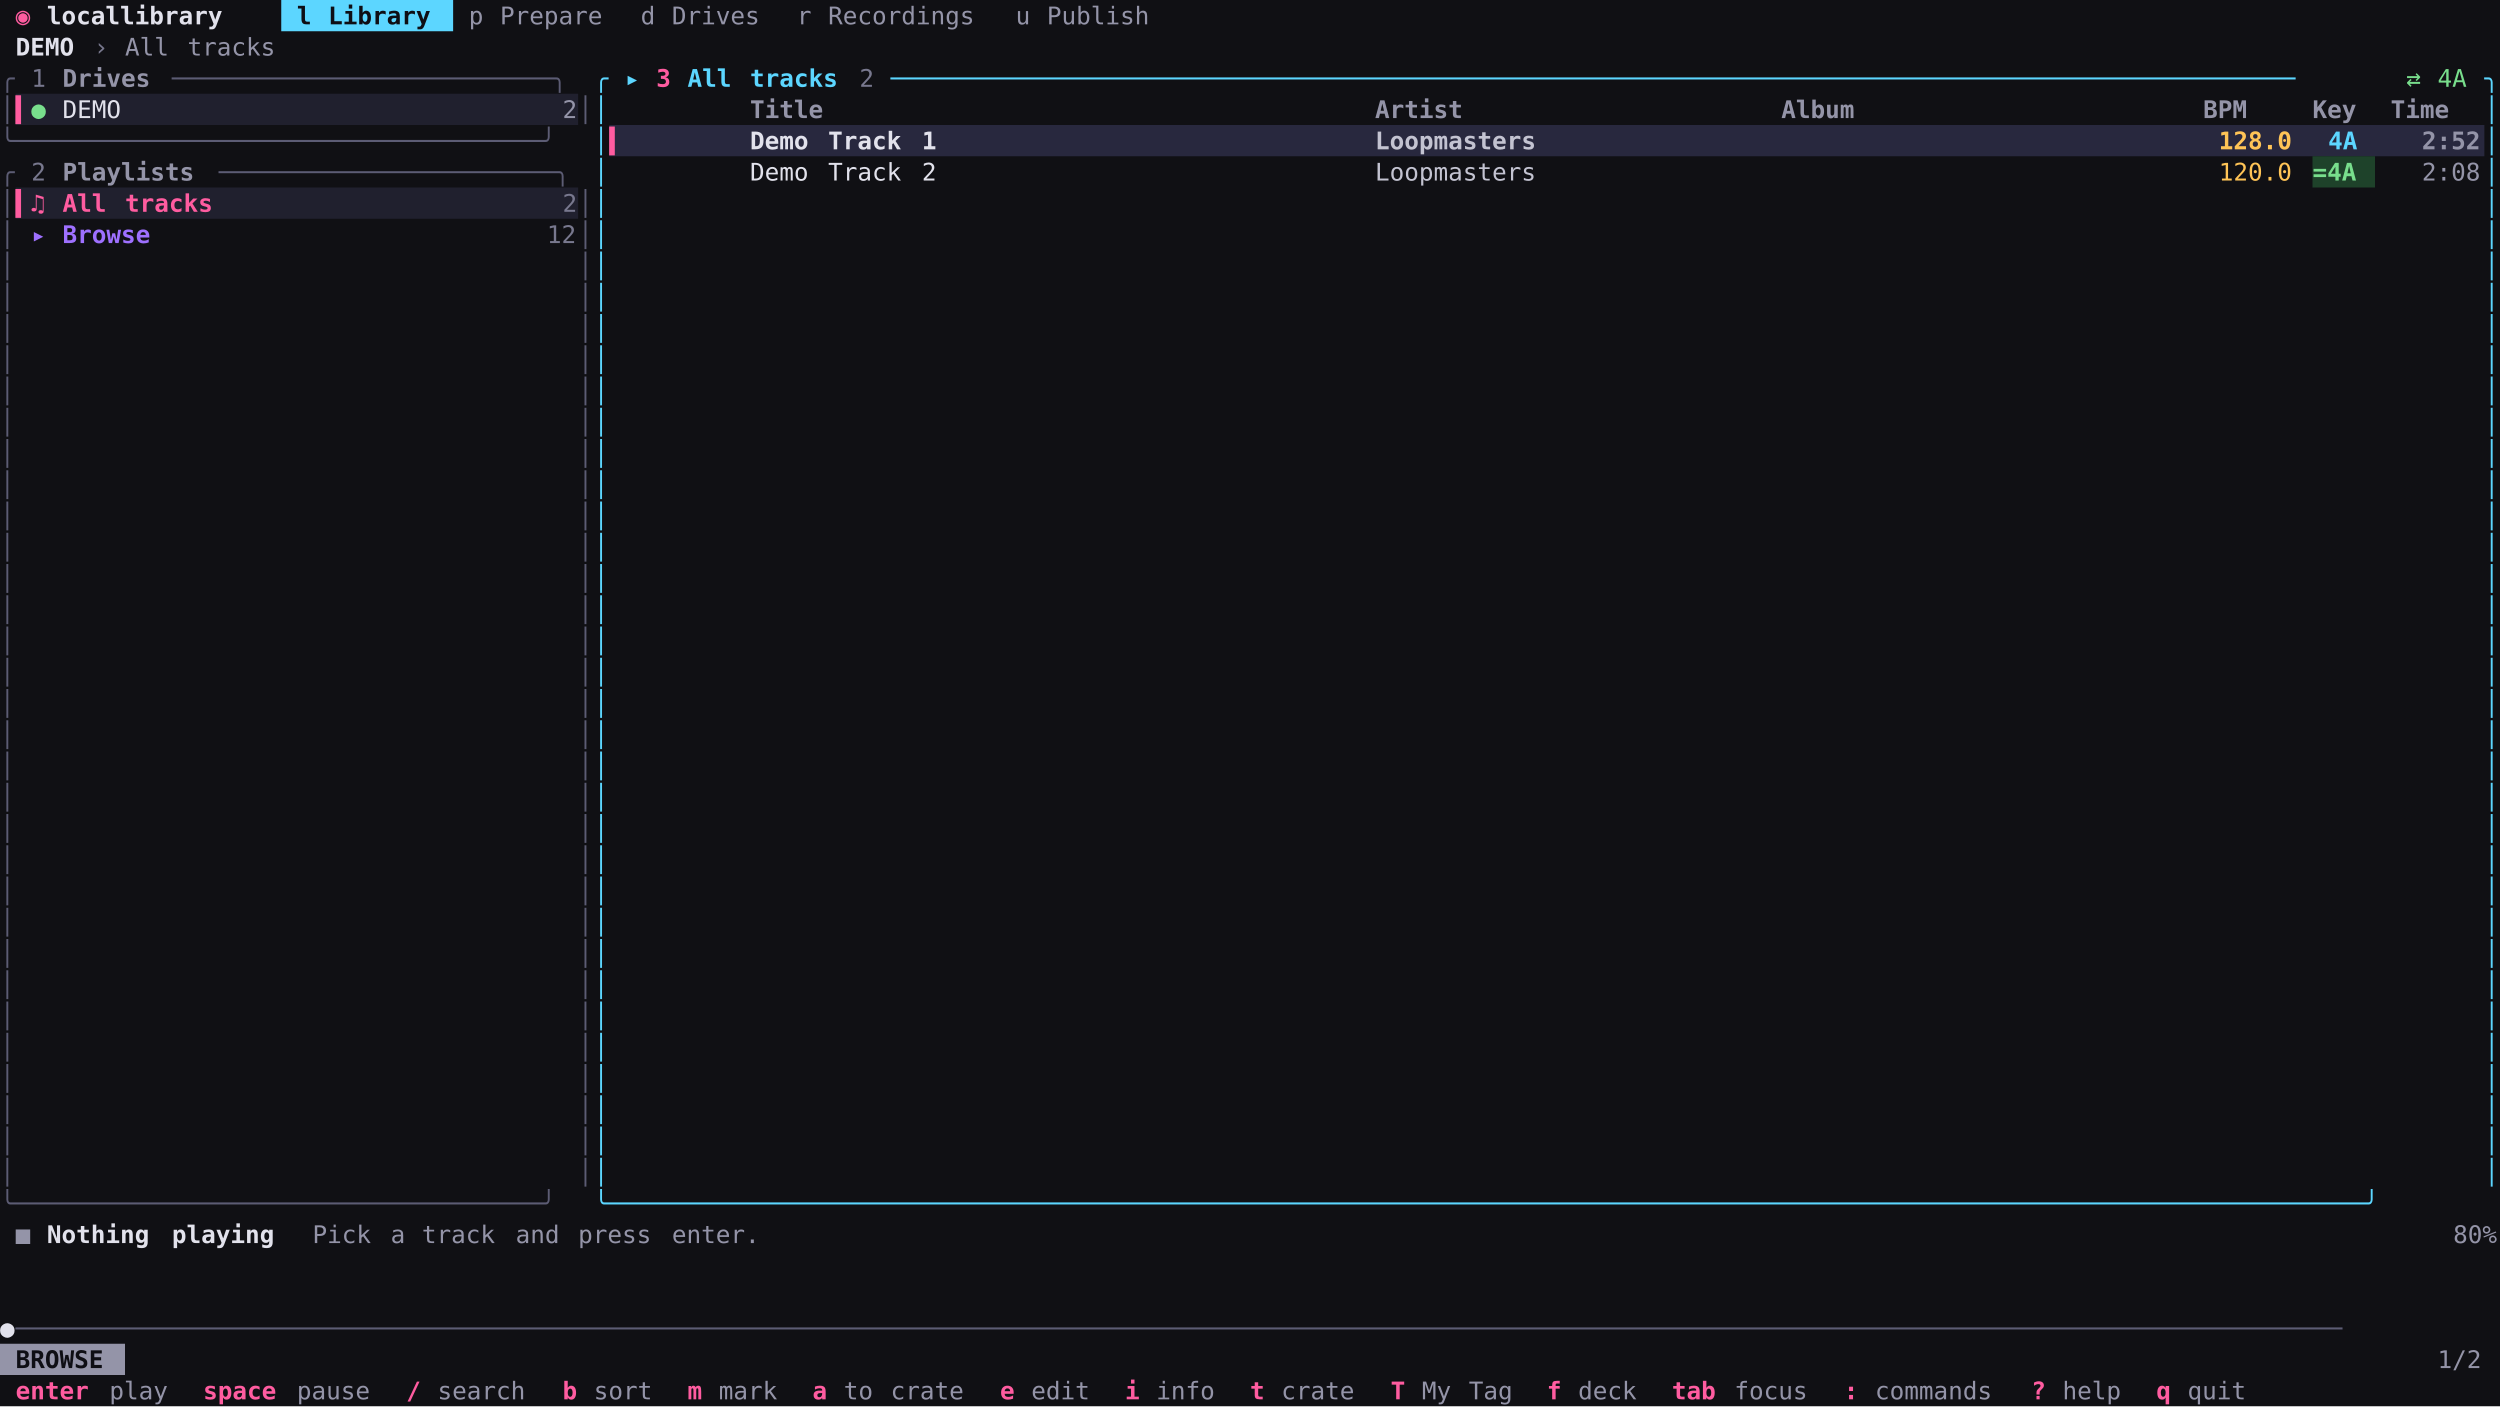
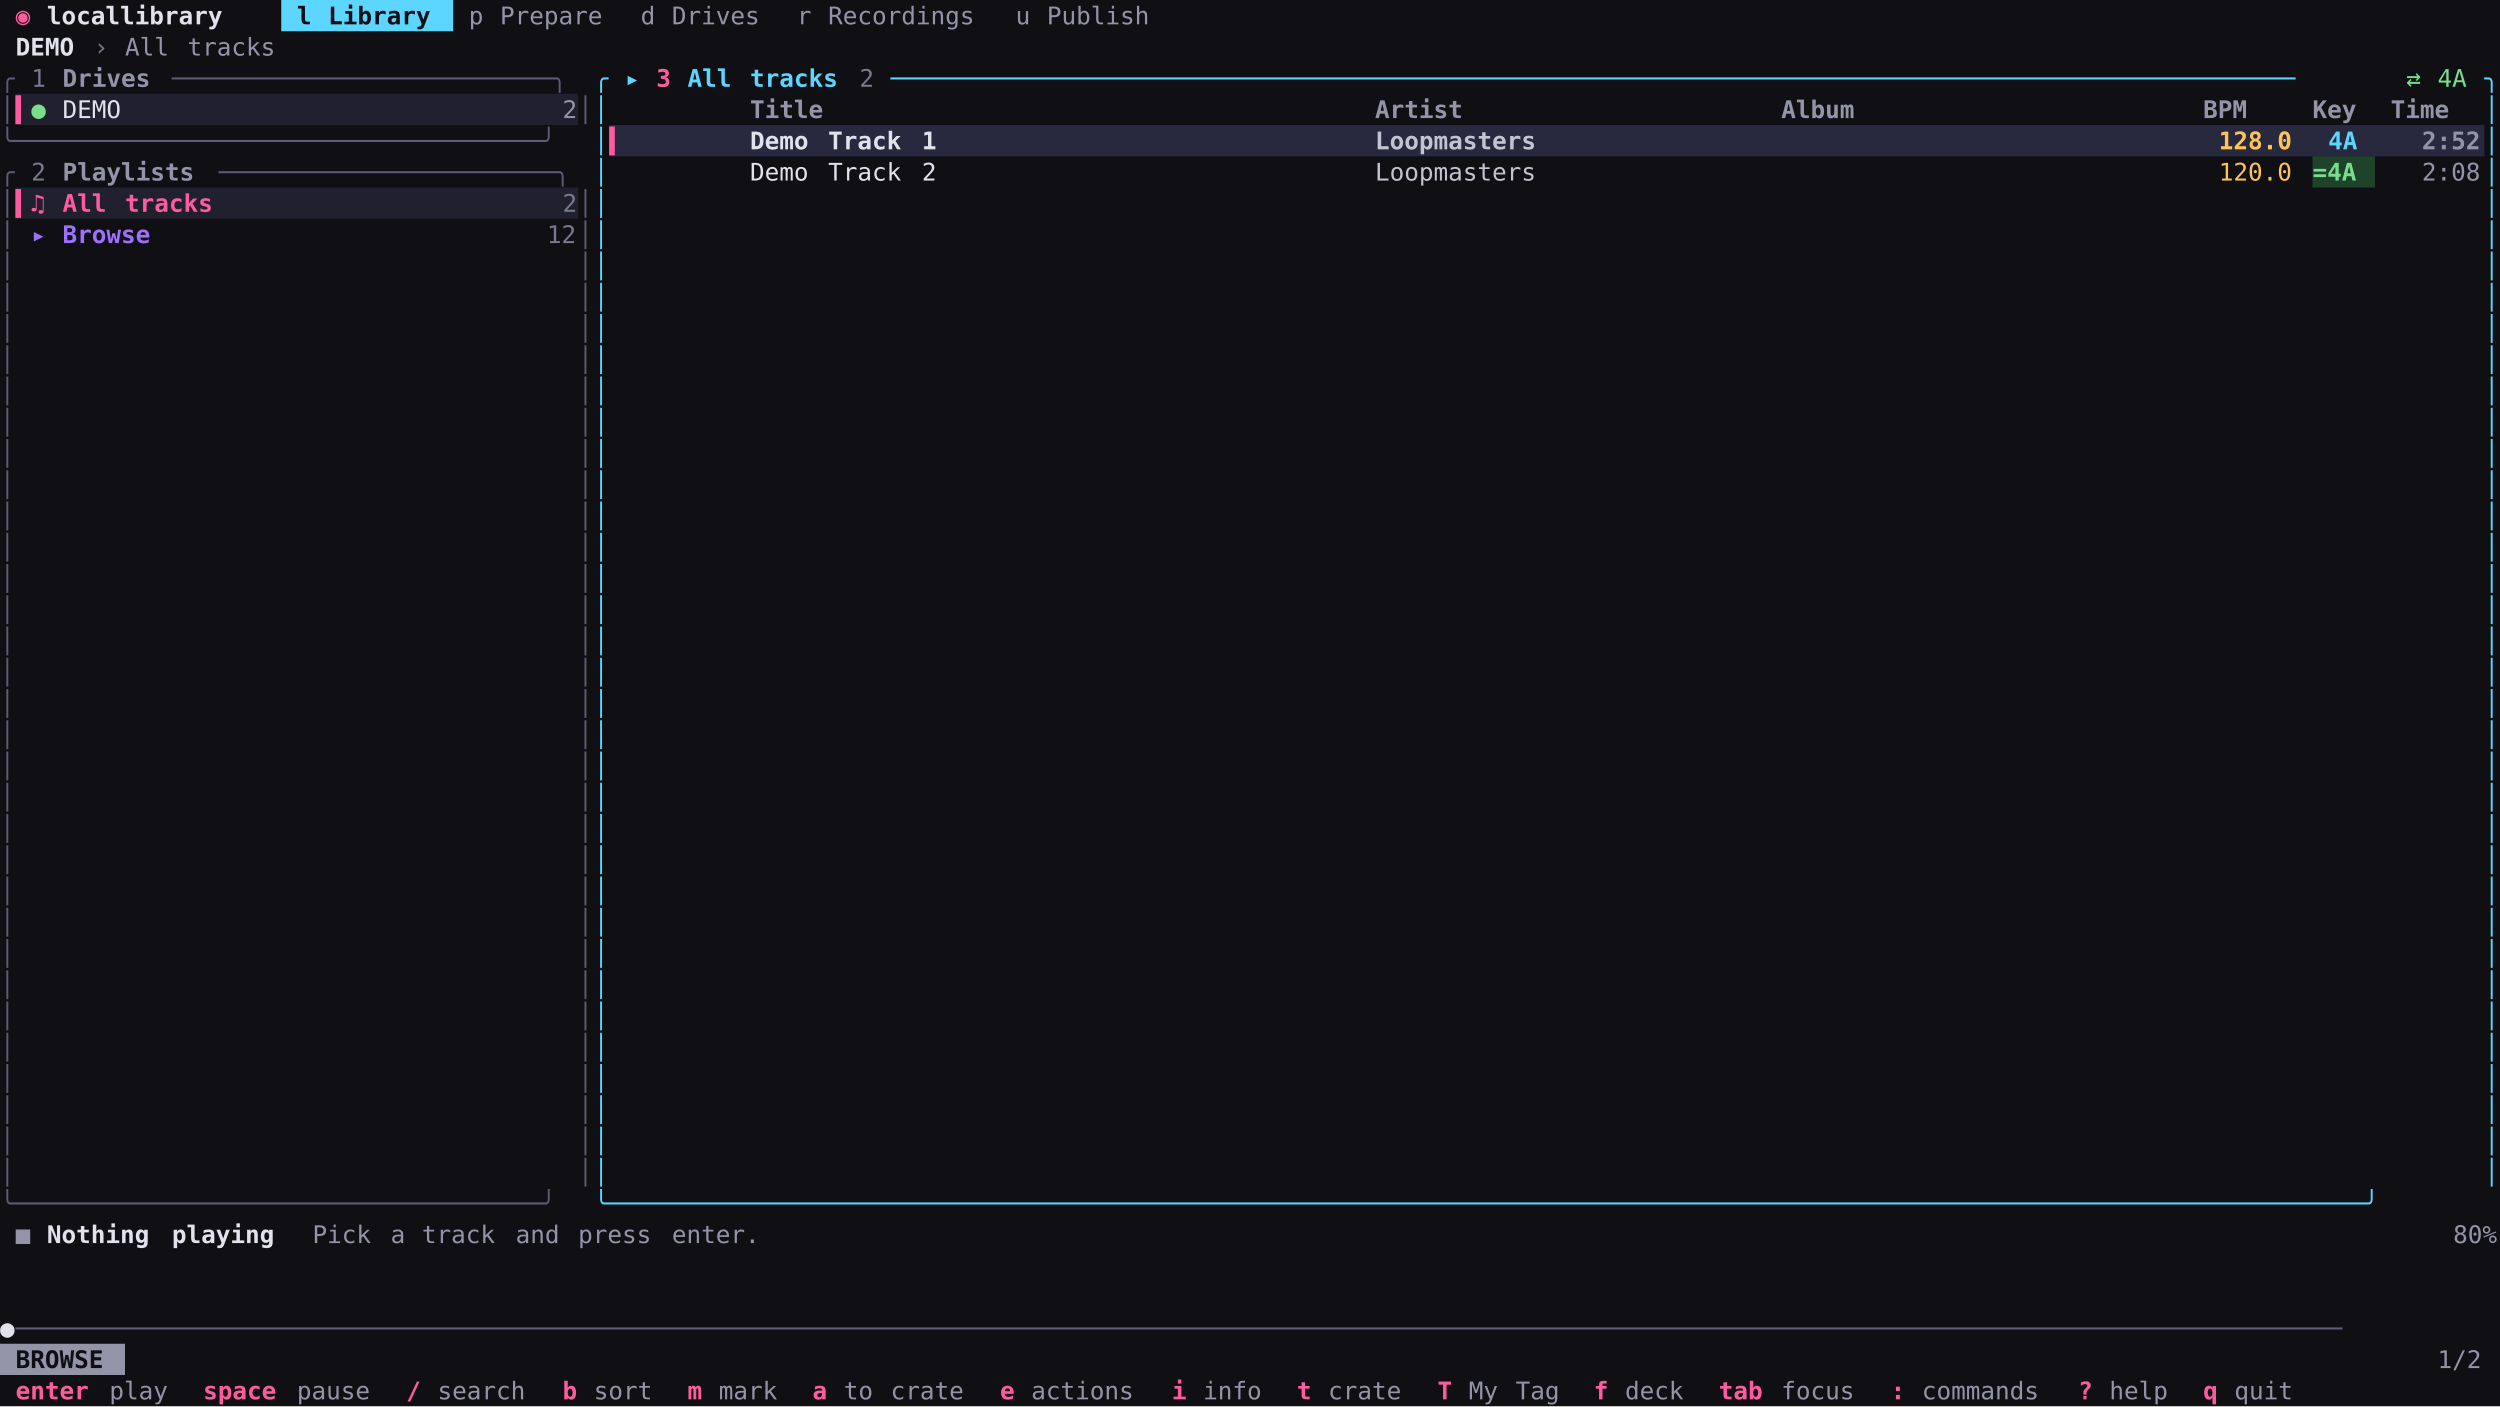
<svg xmlns="http://www.w3.org/2000/svg" viewBox="0 0 1440 810" width="1440" height="810" font-family="ui-monospace, Menlo, Consolas, monospace" font-size="14">
  <rect width="1440" height="810" fill="#101014" />
  <rect x="162" y="0" width="99" height="18" fill="#5cd6ff" />
  <text x="9" y="14" fill="#ff5ca0" font-weight="bold">◉</text>
  <text x="27 36 45 54 63 72 81 90 99 108 117 126" y="14" fill="#e2e2ec" font-weight="bold">locallibrary</text>
  <text x="171" y="14" fill="#0e0e14" font-weight="bold">l</text>
  <text x="189 198 207 216 225 234 243" y="14" fill="#0e0e14" font-weight="bold">Library</text>
  <text x="270" y="14" fill="#9494a8">p</text>
  <text x="288 297 306 315 324 333 342" y="14" fill="#9494a8">Prepare</text>
  <text x="369" y="14" fill="#9494a8">d</text>
  <text x="387 396 405 414 423 432" y="14" fill="#9494a8">Drives</text>
  <text x="459" y="14" fill="#9494a8">r</text>
  <text x="477 486 495 504 513 522 531 540 549 558" y="14" fill="#9494a8">Recordings</text>
  <text x="585" y="14" fill="#9494a8">u</text>
  <text x="603 612 621 630 639 648 657" y="14" fill="#9494a8">Publish</text>
  <text x="9 18 27 36" y="32" fill="#e2e2ec" font-weight="bold">DEMO</text>
  <text x="54" y="32" fill="#78788e">›</text>
  <text x="72 81 90" y="32" fill="#9494a8">All</text>
  <text x="108 117 126 135 144 153" y="32" fill="#9494a8">tracks</text>
  <text x="0" y="50" fill="#5c5c74">╭</text>
  <text x="18" y="50" fill="#78788e">1</text>
  <text x="36 45 54 63 72 81" y="50" fill="#9494a8" font-weight="bold">Drives</text>
  <text x="99 108 117 126 135 144 153 162 171 180 189 198 207 216 225 234 243 252 261 270 279 288 297 306 315 324 333" y="50" fill="#5c5c74">──────────────────────────╮</text>
  <text x="342" y="50" fill="#5cd6ff">╭</text>
  <text x="360" y="50" fill="#5cd6ff" font-weight="bold">▸</text>
  <text x="378" y="50" fill="#ff5ca0" font-weight="bold">3</text>
  <text x="396 405 414" y="50" fill="#5cd6ff" font-weight="bold">All</text>
  <text x="432 441 450 459 468 477" y="50" fill="#5cd6ff" font-weight="bold">tracks</text>
  <text x="495" y="50" fill="#78788e">2</text>
  <text x="513 522 531 540 549 558 567 576 585 594 603 612 621 630 639 648 657 666 675 684 693 702 711 720 729 738 747 756 765 774 783 792 801 810 819 828 837 846 855 864 873 882 891 900 909 918 927 936 945 954 963 972 981 990 999 1008 1017 1026 1035 1044 1053 1062 1071 1080 1089 1098 1107 1116 1125 1134 1143 1152 1161 1170 1179 1188 1197 1206 1215 1224 1233 1242 1251 1260 1269 1278 1287 1296 1305 1314 1323 1332 1341 1350 1359 1368" y="50" fill="#5cd6ff">────────────────────────────────────────────────────────────────────────────────────────────────</text>
  <text x="1386" y="50" fill="#78de8c">⇄</text>
  <text x="1404 1413" y="50" fill="#78de8c">4A</text>
  <text x="1431" y="50" fill="#5cd6ff">╮</text>
  <rect x="9" y="54" width="324" height="18" fill="#20202e" />
  <text x="0" y="68" fill="#5c5c74">│</text>
  <text x="9" y="68" fill="#ff5ca0">▍</text>
  <text x="18" y="68" fill="#78de8c">●</text>
  <text x="36 45 54 63" y="68" fill="#e2e2ec">DEMO</text>
  <text x="324" y="68" fill="#9494a8">2</text>
  <text x="333" y="68" fill="#5c5c74">│</text>
  <text x="342" y="68" fill="#5cd6ff">│</text>
  <text x="432 441 450 459 468" y="68" fill="#9494a8" font-weight="bold">Title</text>
  <text x="792 801 810 819 828 837" y="68" fill="#9494a8" font-weight="bold">Artist</text>
  <text x="1026 1035 1044 1053 1062" y="68" fill="#9494a8" font-weight="bold">Album</text>
  <text x="1269 1278 1287" y="68" fill="#9494a8" font-weight="bold">BPM</text>
  <text x="1332 1341 1350" y="68" fill="#9494a8" font-weight="bold">Key</text>
  <text x="1377 1386 1395 1404" y="68" fill="#9494a8" font-weight="bold">Time</text>
  <text x="1431" y="68" fill="#5cd6ff">│</text>
  <rect x="351" y="72" width="1080" height="18" fill="#28283e" />
  <text x="0 9 18 27 36 45 54 63 72 81 90 99 108 117 126 135 144 153 162 171 180 189 198 207 216 225 234 243 252 261 270 279 288 297 306 315 324 333" y="86" fill="#5c5c74">╰────────────────────────────────────╯</text>
  <text x="342" y="86" fill="#5cd6ff">│</text>
  <text x="351" y="86" fill="#ff5ca0" font-weight="bold">▍</text>
  <text x="432 441 450 459" y="86" fill="#e2e2ec" font-weight="bold">Demo</text>
  <text x="477 486 495 504 513" y="86" fill="#e2e2ec" font-weight="bold">Track</text>
  <text x="531" y="86" fill="#e2e2ec" font-weight="bold">1</text>
  <text x="792 801 810 819 828 837 846 855 864 873 882" y="86" fill="#c3c3d1" font-weight="bold">Loopmasters</text>
  <text x="1278 1287 1296 1305 1314" y="86" fill="#ffc456" font-weight="bold">128.0</text>
  <text x="1341 1350" y="86" fill="#5cd6ff" font-weight="bold">4A</text>
  <text x="1395 1404 1413 1422" y="86" fill="#9494a8" font-weight="bold">2:52</text>
  <text x="1431" y="86" fill="#5cd6ff">│</text>
  <rect x="1332" y="90" width="36" height="18" fill="#1e422a" />
  <text x="0" y="104" fill="#5c5c74">╭</text>
  <text x="18" y="104" fill="#78788e">2</text>
  <text x="36 45 54 63 72 81 90 99 108" y="104" fill="#9494a8" font-weight="bold">Playlists</text>
  <text x="126 135 144 153 162 171 180 189 198 207 216 225 234 243 252 261 270 279 288 297 306 315 324 333" y="104" fill="#5c5c74">───────────────────────╮</text>
  <text x="342" y="104" fill="#5cd6ff">│</text>
  <text x="432 441 450 459" y="104" fill="#e2e2ec">Demo</text>
  <text x="477 486 495 504 513" y="104" fill="#e2e2ec">Track</text>
  <text x="531" y="104" fill="#e2e2ec">2</text>
  <text x="792 801 810 819 828 837 846 855 864 873 882" y="104" fill="#c3c3d1">Loopmasters</text>
  <text x="1278 1287 1296 1305 1314" y="104" fill="#ffc456">120.0</text>
  <text x="1332 1341 1350" y="104" fill="#78de8c" font-weight="bold">=4A</text>
  <text x="1395 1404 1413 1422" y="104" fill="#9494a8">2:08</text>
  <text x="1431" y="104" fill="#5cd6ff">│</text>
  <rect x="9" y="108" width="324" height="18" fill="#20202e" />
  <text x="0" y="122" fill="#5c5c74">│</text>
  <text x="9 18" y="122" fill="#ff5ca0">▍♫</text>
  <text x="36 45 54" y="122" fill="#ff5ca0" font-weight="bold">All</text>
  <text x="72 81 90 99 108 117" y="122" fill="#ff5ca0" font-weight="bold">tracks</text>
  <text x="324" y="122" fill="#78788e">2</text>
  <text x="333" y="122" fill="#5c5c74">│</text>
  <text x="342" y="122" fill="#5cd6ff">│</text>
  <text x="1431" y="122" fill="#5cd6ff">│</text>
  <text x="0" y="140" fill="#5c5c74">│</text>
  <text x="18" y="140" fill="#9e70ff">▸</text>
  <text x="36 45 54 63 72 81" y="140" fill="#9e70ff" font-weight="bold">Browse</text>
  <text x="315 324" y="140" fill="#78788e">12</text>
  <text x="333" y="140" fill="#5c5c74">│</text>
  <text x="342" y="140" fill="#5cd6ff">│</text>
  <text x="1431" y="140" fill="#5cd6ff">│</text>
  <text x="0" y="158" fill="#5c5c74">│</text>
  <text x="333" y="158" fill="#5c5c74">│</text>
  <text x="342" y="158" fill="#5cd6ff">│</text>
  <text x="1431" y="158" fill="#5cd6ff">│</text>
  <text x="0" y="176" fill="#5c5c74">│</text>
  <text x="333" y="176" fill="#5c5c74">│</text>
  <text x="342" y="176" fill="#5cd6ff">│</text>
  <text x="1431" y="176" fill="#5cd6ff">│</text>
  <text x="0" y="194" fill="#5c5c74">│</text>
  <text x="333" y="194" fill="#5c5c74">│</text>
  <text x="342" y="194" fill="#5cd6ff">│</text>
  <text x="1431" y="194" fill="#5cd6ff">│</text>
  <text x="0" y="212" fill="#5c5c74">│</text>
  <text x="333" y="212" fill="#5c5c74">│</text>
  <text x="342" y="212" fill="#5cd6ff">│</text>
  <text x="1431" y="212" fill="#5cd6ff">│</text>
  <text x="0" y="230" fill="#5c5c74">│</text>
  <text x="333" y="230" fill="#5c5c74">│</text>
  <text x="342" y="230" fill="#5cd6ff">│</text>
  <text x="1431" y="230" fill="#5cd6ff">│</text>
  <text x="0" y="248" fill="#5c5c74">│</text>
  <text x="333" y="248" fill="#5c5c74">│</text>
  <text x="342" y="248" fill="#5cd6ff">│</text>
  <text x="1431" y="248" fill="#5cd6ff">│</text>
  <text x="0" y="266" fill="#5c5c74">│</text>
  <text x="333" y="266" fill="#5c5c74">│</text>
  <text x="342" y="266" fill="#5cd6ff">│</text>
  <text x="1431" y="266" fill="#5cd6ff">│</text>
  <text x="0" y="284" fill="#5c5c74">│</text>
  <text x="333" y="284" fill="#5c5c74">│</text>
  <text x="342" y="284" fill="#5cd6ff">│</text>
  <text x="1431" y="284" fill="#5cd6ff">│</text>
  <text x="0" y="302" fill="#5c5c74">│</text>
  <text x="333" y="302" fill="#5c5c74">│</text>
  <text x="342" y="302" fill="#5cd6ff">│</text>
  <text x="1431" y="302" fill="#5cd6ff">│</text>
  <text x="0" y="320" fill="#5c5c74">│</text>
  <text x="333" y="320" fill="#5c5c74">│</text>
  <text x="342" y="320" fill="#5cd6ff">│</text>
  <text x="1431" y="320" fill="#5cd6ff">│</text>
  <text x="0" y="338" fill="#5c5c74">│</text>
  <text x="333" y="338" fill="#5c5c74">│</text>
  <text x="342" y="338" fill="#5cd6ff">│</text>
  <text x="1431" y="338" fill="#5cd6ff">│</text>
  <text x="0" y="356" fill="#5c5c74">│</text>
  <text x="333" y="356" fill="#5c5c74">│</text>
  <text x="342" y="356" fill="#5cd6ff">│</text>
  <text x="1431" y="356" fill="#5cd6ff">│</text>
  <text x="0" y="374" fill="#5c5c74">│</text>
  <text x="333" y="374" fill="#5c5c74">│</text>
  <text x="342" y="374" fill="#5cd6ff">│</text>
  <text x="1431" y="374" fill="#5cd6ff">│</text>
  <text x="0" y="392" fill="#5c5c74">│</text>
  <text x="333" y="392" fill="#5c5c74">│</text>
  <text x="342" y="392" fill="#5cd6ff">│</text>
  <text x="1431" y="392" fill="#5cd6ff">│</text>
  <text x="0" y="410" fill="#5c5c74">│</text>
  <text x="333" y="410" fill="#5c5c74">│</text>
  <text x="342" y="410" fill="#5cd6ff">│</text>
  <text x="1431" y="410" fill="#5cd6ff">│</text>
  <text x="0" y="428" fill="#5c5c74">│</text>
  <text x="333" y="428" fill="#5c5c74">│</text>
  <text x="342" y="428" fill="#5cd6ff">│</text>
  <text x="1431" y="428" fill="#5cd6ff">│</text>
  <text x="0" y="446" fill="#5c5c74">│</text>
  <text x="333" y="446" fill="#5c5c74">│</text>
  <text x="342" y="446" fill="#5cd6ff">│</text>
  <text x="1431" y="446" fill="#5cd6ff">│</text>
  <text x="0" y="464" fill="#5c5c74">│</text>
  <text x="333" y="464" fill="#5c5c74">│</text>
  <text x="342" y="464" fill="#5cd6ff">│</text>
  <text x="1431" y="464" fill="#5cd6ff">│</text>
  <text x="0" y="482" fill="#5c5c74">│</text>
  <text x="333" y="482" fill="#5c5c74">│</text>
  <text x="342" y="482" fill="#5cd6ff">│</text>
  <text x="1431" y="482" fill="#5cd6ff">│</text>
  <text x="0" y="500" fill="#5c5c74">│</text>
  <text x="333" y="500" fill="#5c5c74">│</text>
  <text x="342" y="500" fill="#5cd6ff">│</text>
  <text x="1431" y="500" fill="#5cd6ff">│</text>
  <text x="0" y="518" fill="#5c5c74">│</text>
  <text x="333" y="518" fill="#5c5c74">│</text>
  <text x="342" y="518" fill="#5cd6ff">│</text>
  <text x="1431" y="518" fill="#5cd6ff">│</text>
  <text x="0" y="536" fill="#5c5c74">│</text>
  <text x="333" y="536" fill="#5c5c74">│</text>
  <text x="342" y="536" fill="#5cd6ff">│</text>
  <text x="1431" y="536" fill="#5cd6ff">│</text>
  <text x="0" y="554" fill="#5c5c74">│</text>
  <text x="333" y="554" fill="#5c5c74">│</text>
  <text x="342" y="554" fill="#5cd6ff">│</text>
  <text x="1431" y="554" fill="#5cd6ff">│</text>
  <text x="0" y="572" fill="#5c5c74">│</text>
  <text x="333" y="572" fill="#5c5c74">│</text>
  <text x="342" y="572" fill="#5cd6ff">│</text>
  <text x="1431" y="572" fill="#5cd6ff">│</text>
  <text x="0" y="590" fill="#5c5c74">│</text>
  <text x="333" y="590" fill="#5c5c74">│</text>
  <text x="342" y="590" fill="#5cd6ff">│</text>
  <text x="1431" y="590" fill="#5cd6ff">│</text>
  <text x="0" y="608" fill="#5c5c74">│</text>
  <text x="333" y="608" fill="#5c5c74">│</text>
  <text x="342" y="608" fill="#5cd6ff">│</text>
  <text x="1431" y="608" fill="#5cd6ff">│</text>
  <text x="0" y="626" fill="#5c5c74">│</text>
  <text x="333" y="626" fill="#5c5c74">│</text>
  <text x="342" y="626" fill="#5cd6ff">│</text>
  <text x="1431" y="626" fill="#5cd6ff">│</text>
  <text x="0" y="644" fill="#5c5c74">│</text>
  <text x="333" y="644" fill="#5c5c74">│</text>
  <text x="342" y="644" fill="#5cd6ff">│</text>
  <text x="1431" y="644" fill="#5cd6ff">│</text>
  <text x="0" y="662" fill="#5c5c74">│</text>
  <text x="333" y="662" fill="#5c5c74">│</text>
  <text x="342" y="662" fill="#5cd6ff">│</text>
  <text x="1431" y="662" fill="#5cd6ff">│</text>
  <text x="0" y="680" fill="#5c5c74">│</text>
  <text x="333" y="680" fill="#5c5c74">│</text>
  <text x="342" y="680" fill="#5cd6ff">│</text>
  <text x="1431" y="680" fill="#5cd6ff">│</text>
  <text x="0 9 18 27 36 45 54 63 72 81 90 99 108 117 126 135 144 153 162 171 180 189 198 207 216 225 234 243 252 261 270 279 288 297 306 315 324 333" y="698" fill="#5c5c74">╰────────────────────────────────────╯</text>
  <text x="342 351 360 369 378 387 396 405 414 423 432 441 450 459 468 477 486 495 504 513 522 531 540 549 558 567 576 585 594 603 612 621 630 639 648 657 666 675 684 693 702 711 720 729 738 747 756 765 774 783 792 801 810 819 828 837 846 855 864 873 882 891 900 909 918 927 936 945 954 963 972 981 990 999 1008 1017 1026 1035 1044 1053 1062 1071 1080 1089 1098 1107 1116 1125 1134 1143 1152 1161 1170 1179 1188 1197 1206 1215 1224 1233 1242 1251 1260 1269 1278 1287 1296 1305 1314 1323 1332 1341 1350 1359 1368 1377 1386 1395 1404 1413 1422 1431" y="698" fill="#5cd6ff">╰────────────────────────────────────────────────────────────────────────────────────────────────────────────────────────╯</text>
  <text x="9" y="716" fill="#9494a8">■</text>
  <text x="27 36 45 54 63 72 81" y="716" fill="#e2e2ec" font-weight="bold">Nothing</text>
  <text x="99 108 117 126 135 144 153" y="716" fill="#e2e2ec" font-weight="bold">playing</text>
  <text x="180 189 198 207" y="716" fill="#9494a8">Pick</text>
  <text x="225" y="716" fill="#9494a8">a</text>
  <text x="243 252 261 270 279" y="716" fill="#9494a8">track</text>
  <text x="297 306 315" y="716" fill="#9494a8">and</text>
  <text x="333 342 351 360 369" y="716" fill="#9494a8">press</text>
  <text x="387 396 405 414 423 432" y="716" fill="#9494a8">enter.</text>
  <text x="1413 1422 1431" y="716" fill="#9494a8">80%</text>
  <text x="0" y="770" fill="#e2e2ec">●</text>
  <text x="9 18 27 36 45 54 63 72 81 90 99 108 117 126 135 144 153 162 171 180 189 198 207 216 225 234 243 252 261 270 279 288 297 306 315 324 333 342 351 360 369 378 387 396 405 414 423 432 441 450 459 468 477 486 495 504 513 522 531 540 549 558 567 576 585 594 603 612 621 630 639 648 657 666 675 684 693 702 711 720 729 738 747 756 765 774 783 792 801 810 819 828 837 846 855 864 873 882 891 900 909 918 927 936 945 954 963 972 981 990 999 1008 1017 1026 1035 1044 1053 1062 1071 1080 1089 1098 1107 1116 1125 1134 1143 1152 1161 1170 1179 1188 1197 1206 1215 1224 1233 1242 1251 1260 1269 1278 1287 1296 1305 1314 1323 1332 1341 1350 1359 1368 1377 1386 1395 1404 1413 1422 1431" y="770" fill="#5c5c74">───────────────────────────────────────────────────────────────────────────────────────────────────────────────────────────────────────────────────────────────</text>
  <rect x="0" y="774" width="72" height="18" fill="#9494a8" />
  <text x="9 18 27 36 45 54" y="788" fill="#0e0e14" font-weight="bold">BROWSE</text>
  <text x="1404 1413 1422" y="788" fill="#9494a8">1/2</text>
  <text x="9 18 27 36 45" y="806" fill="#ff5ca0" font-weight="bold">enter</text>
  <text x="63 72 81 90" y="806" fill="#9494a8">play</text>
  <text x="117 126 135 144 153" y="806" fill="#ff5ca0" font-weight="bold">space</text>
  <text x="171 180 189 198 207" y="806" fill="#9494a8">pause</text>
  <text x="234" y="806" fill="#ff5ca0" font-weight="bold">/</text>
  <text x="252 261 270 279 288 297" y="806" fill="#9494a8">search</text>
  <text x="324" y="806" fill="#ff5ca0" font-weight="bold">b</text>
  <text x="342 351 360 369" y="806" fill="#9494a8">sort</text>
  <text x="396" y="806" fill="#ff5ca0" font-weight="bold">m</text>
  <text x="414 423 432 441" y="806" fill="#9494a8">mark</text>
  <text x="468" y="806" fill="#ff5ca0" font-weight="bold">a</text>
  <text x="486 495" y="806" fill="#9494a8">to</text>
  <text x="513 522 531 540 549" y="806" fill="#9494a8">crate</text>
  <text x="576" y="806" fill="#ff5ca0" font-weight="bold">e</text>
-   <text x="594 603 612 621" y="806" fill="#9494a8">edit</text>
-   <text x="648" y="806" fill="#ff5ca0" font-weight="bold">i</text>
-   <text x="666 675 684 693" y="806" fill="#9494a8">info</text>
-   <text x="720" y="806" fill="#ff5ca0" font-weight="bold">t</text>
-   <text x="738 747 756 765 774" y="806" fill="#9494a8">crate</text>
-   <text x="801" y="806" fill="#ff5ca0" font-weight="bold">T</text>
-   <text x="819 828" y="806" fill="#9494a8">My</text>
-   <text x="846 855 864" y="806" fill="#9494a8">Tag</text>
-   <text x="891" y="806" fill="#ff5ca0" font-weight="bold">f</text>
-   <text x="909 918 927 936" y="806" fill="#9494a8">deck</text>
-   <text x="963 972 981" y="806" fill="#ff5ca0" font-weight="bold">tab</text>
-   <text x="999 1008 1017 1026 1035" y="806" fill="#9494a8">focus</text>
-   <text x="1062" y="806" fill="#ff5ca0" font-weight="bold">:</text>
-   <text x="1080 1089 1098 1107 1116 1125 1134 1143" y="806" fill="#9494a8">commands</text>
-   <text x="1170" y="806" fill="#ff5ca0" font-weight="bold">?</text>
-   <text x="1188 1197 1206 1215" y="806" fill="#9494a8">help</text>
-   <text x="1242" y="806" fill="#ff5ca0" font-weight="bold">q</text>
-   <text x="1260 1269 1278 1287" y="806" fill="#9494a8">quit</text>
+   <text x="594 603 612 621 630 639 648" y="806" fill="#9494a8">actions</text>
+   <text x="675" y="806" fill="#ff5ca0" font-weight="bold">i</text>
+   <text x="693 702 711 720" y="806" fill="#9494a8">info</text>
+   <text x="747" y="806" fill="#ff5ca0" font-weight="bold">t</text>
+   <text x="765 774 783 792 801" y="806" fill="#9494a8">crate</text>
+   <text x="828" y="806" fill="#ff5ca0" font-weight="bold">T</text>
+   <text x="846 855" y="806" fill="#9494a8">My</text>
+   <text x="873 882 891" y="806" fill="#9494a8">Tag</text>
+   <text x="918" y="806" fill="#ff5ca0" font-weight="bold">f</text>
+   <text x="936 945 954 963" y="806" fill="#9494a8">deck</text>
+   <text x="990 999 1008" y="806" fill="#ff5ca0" font-weight="bold">tab</text>
+   <text x="1026 1035 1044 1053 1062" y="806" fill="#9494a8">focus</text>
+   <text x="1089" y="806" fill="#ff5ca0" font-weight="bold">:</text>
+   <text x="1107 1116 1125 1134 1143 1152 1161 1170" y="806" fill="#9494a8">commands</text>
+   <text x="1197" y="806" fill="#ff5ca0" font-weight="bold">?</text>
+   <text x="1215 1224 1233 1242" y="806" fill="#9494a8">help</text>
+   <text x="1269" y="806" fill="#ff5ca0" font-weight="bold">q</text>
+   <text x="1287 1296 1305 1314" y="806" fill="#9494a8">quit</text>
</svg>
